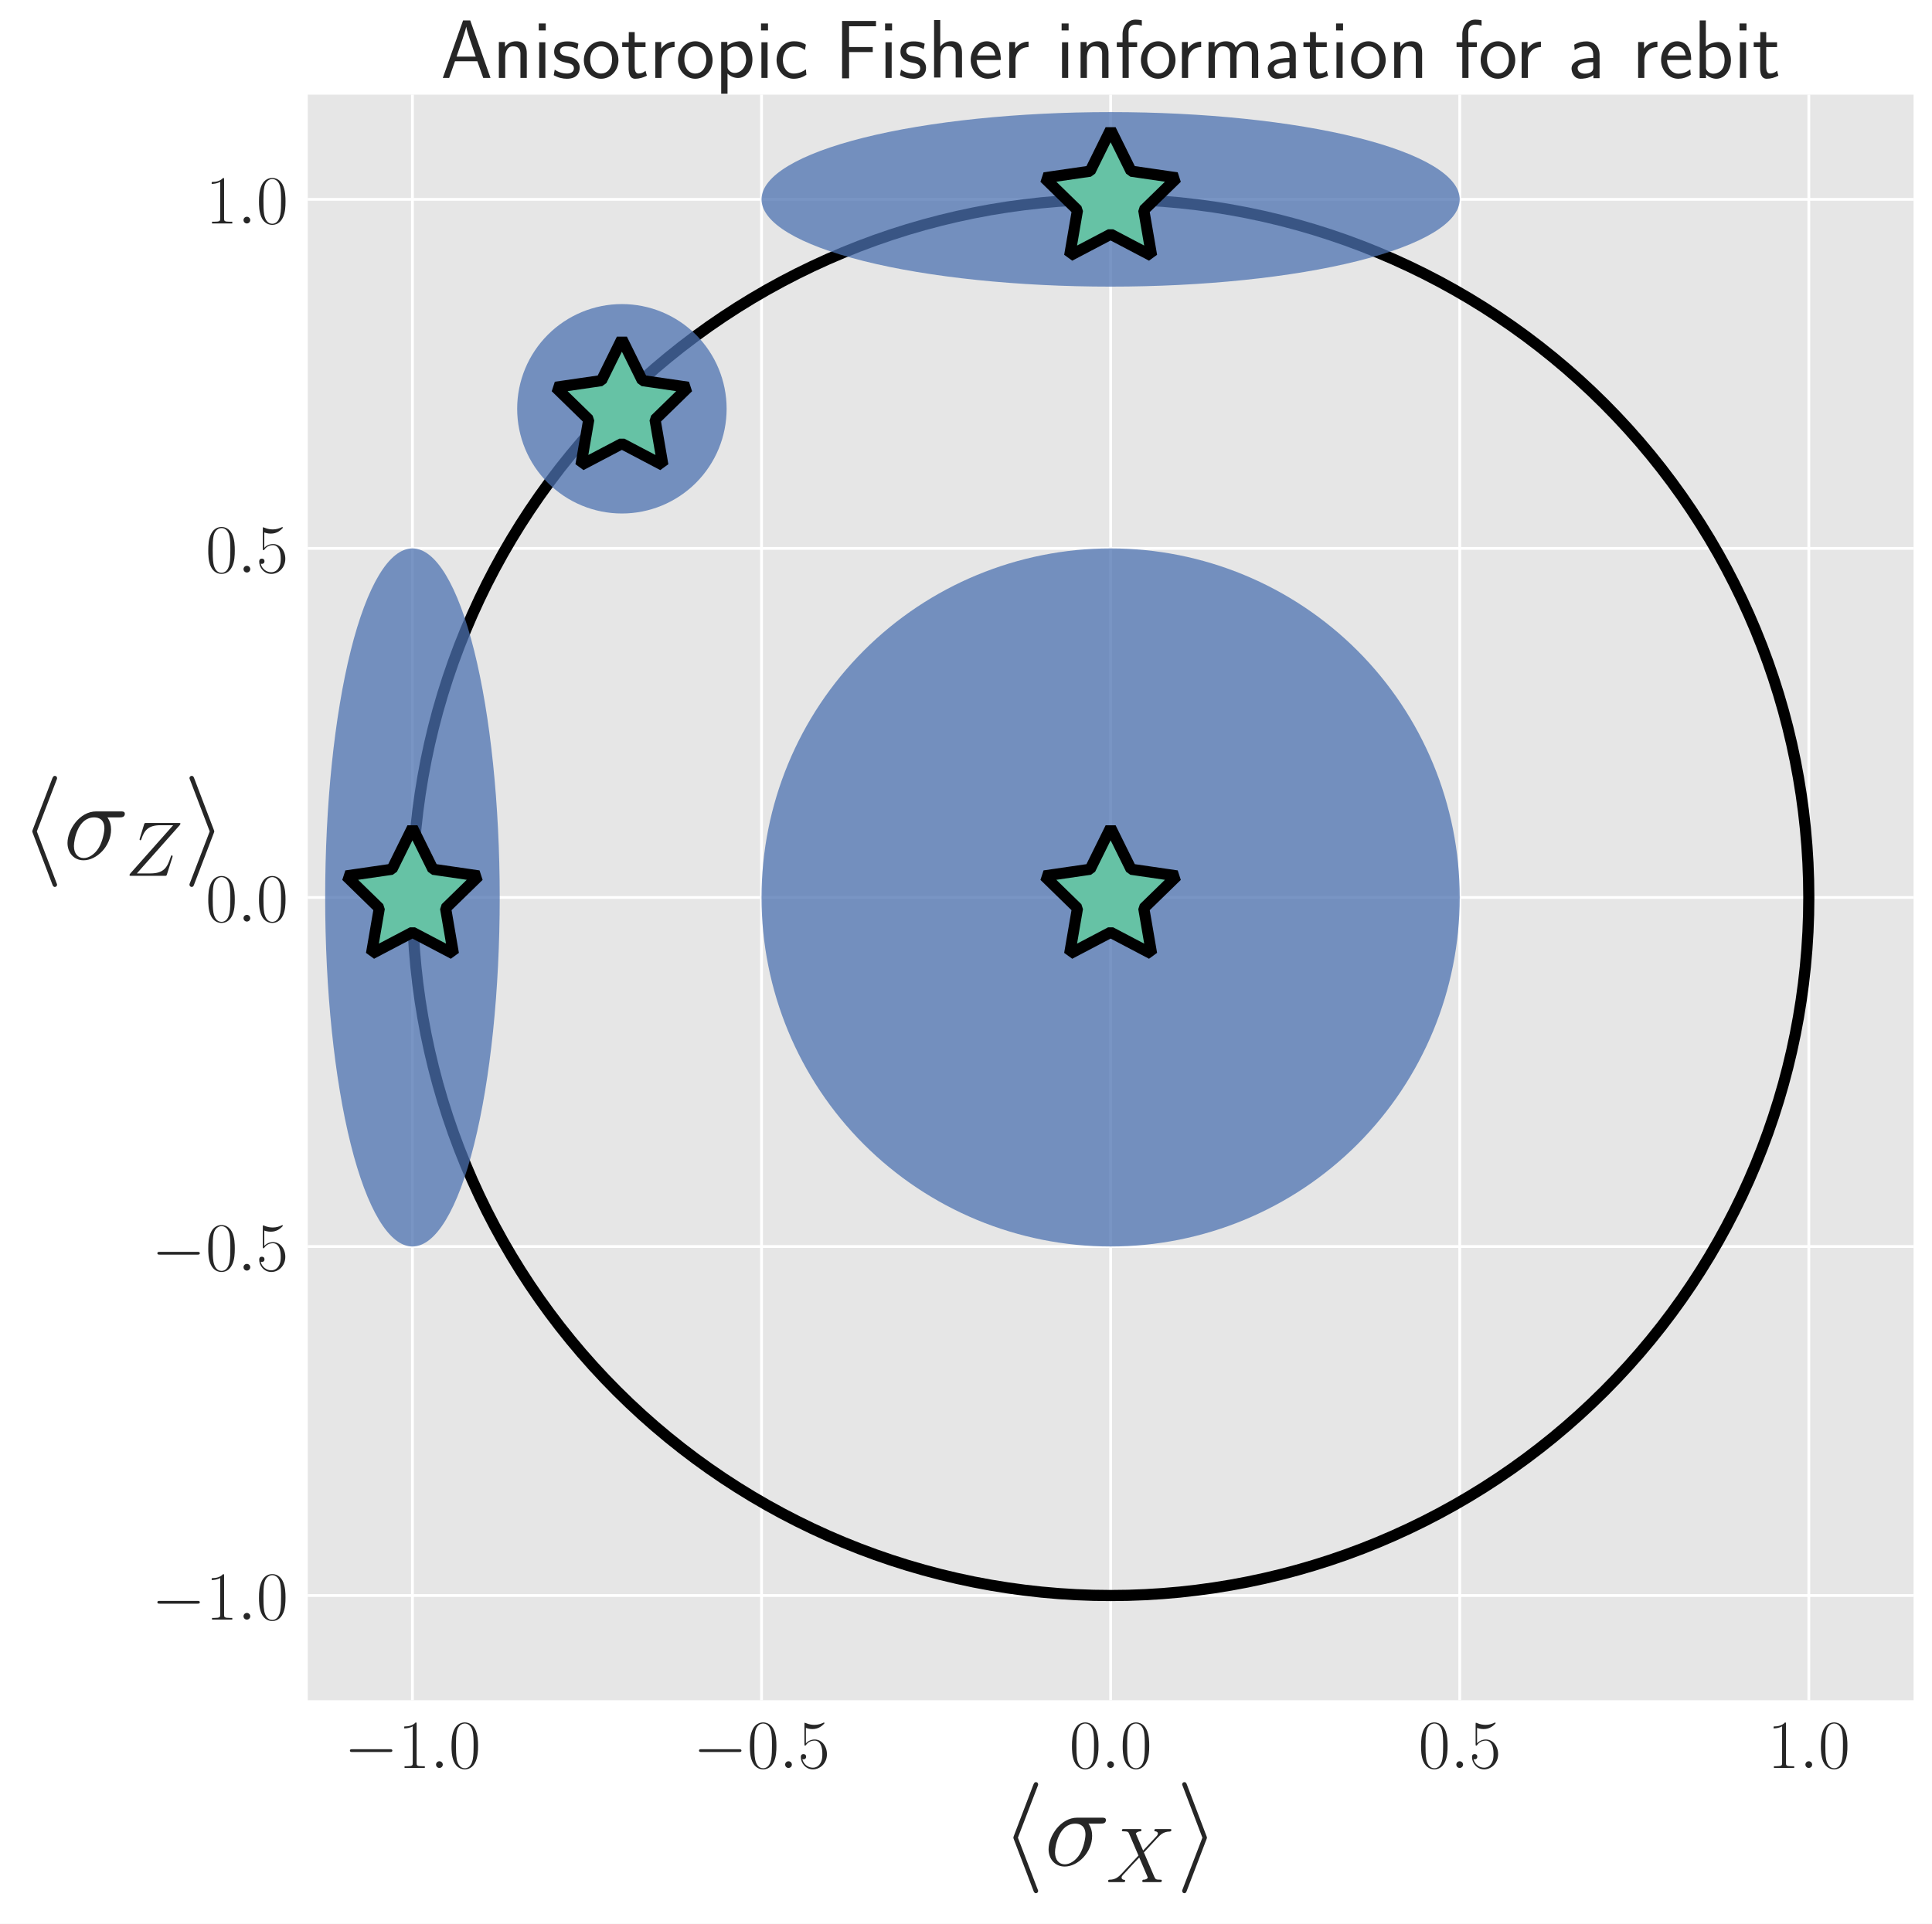
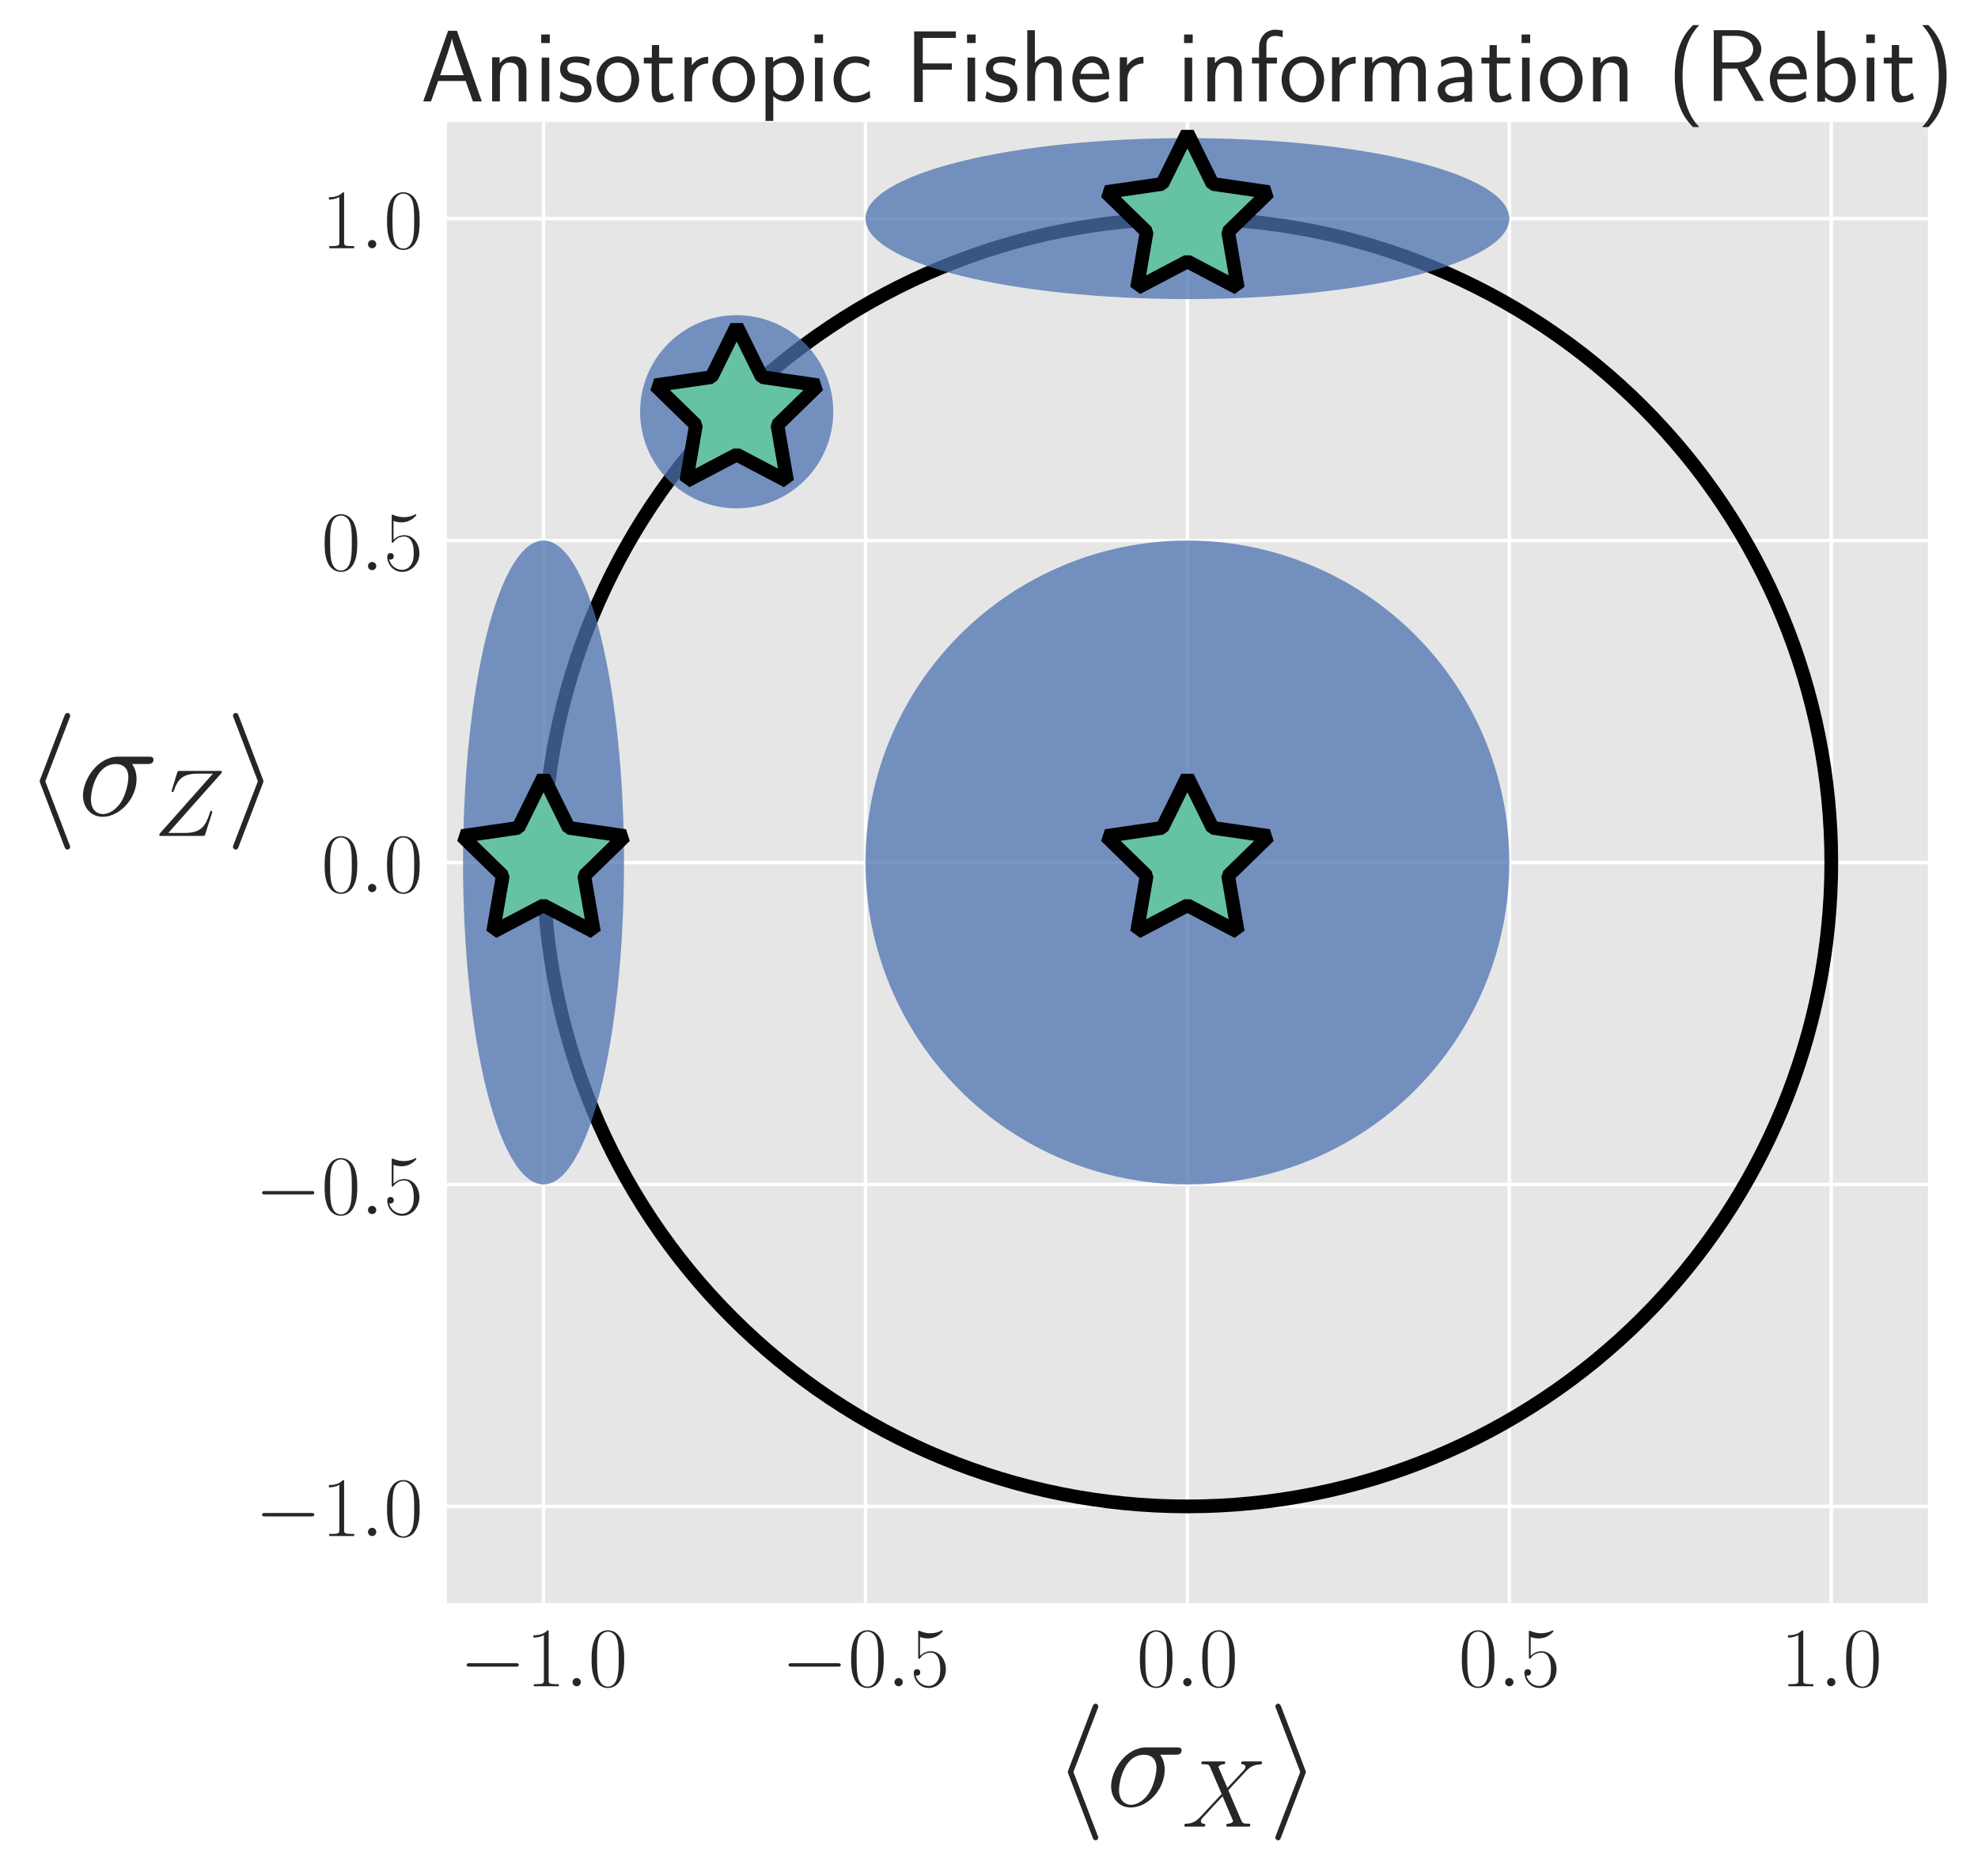
- <svg xmlns="http://www.w3.org/2000/svg" xmlns:xlink="http://www.w3.org/1999/xlink" height="690pt" version="1.1" viewBox="0 0 693 690" width="693pt">
+ <svg xmlns="http://www.w3.org/2000/svg" xmlns:xlink="http://www.w3.org/1999/xlink" height="547pt" version="1.1" viewBox="0 0 577 547" width="577pt">
  <defs>
    <style type="text/css">
*{stroke-linecap:butt;stroke-linejoin:round;}
  </style>
  </defs>
  <g id="figure_1">
    <g id="patch_1">
-       <path d="M 0 690.147  L 693.576 690.147  L 693.576 0  L 0 0  z " style="fill:#ffffff;" />
+       <path d="M 0 547.78  L 577.273 547.78  L 577.273 0  L 0 0  z " style="fill:#ffffff;" />
    </g>
    <g id="axes_1">
      <g id="patch_2">
-         <path d="M 110.376 609.955  L 686.376 609.955  L 686.376 33.955  L 110.376 33.955  z " style="fill:#e6e6e6;" />
+         <path d="M 130.376 467.589  L 562.376 467.589  L 562.376 35.589  L 130.376 35.589  z " style="fill:#e6e6e6;" />
      </g>
      <g id="matplotlib.axis_1">
        <g id="xtick_1">
          <g id="line2d_1">
-             <path clip-path="url(#p5411def025)" d="M 147.942 609.955  L 147.942 33.955  " style="fill:none;stroke:#ffffff;stroke-linecap:round;" />
+             <path clip-path="url(#peb7d54ba79)" d="M 158.55 467.589  L 158.55 35.589  " style="fill:none;stroke:#ffffff;stroke-linecap:round;" />
          </g>
          <g id="line2d_2" />
          <g id="text_1">
            <defs>
              <path d="M 65.906 23  C 67.594 23 69.406 23 69.406 25  C 69.406 27 67.594 27 65.906 27  L 11.797 27  C 10.094 27 8.297 27 8.297 25  C 8.297 23 10.094 23 11.797 23  z " id="CMSY10-0" />
              <path d="M 26.594 63.406  C 26.594 65.5 26.5 65.5 25.094 65.5  C 21.203 61.188 15.297 59.797 9.703 59.797  C 9.406 59.797 8.906 59.797 8.797 59.5  C 8.703 59.297 8.703 59.094 8.703 57  C 11.797 57 17 57.594 21 59.984  L 21 7.203  C 21 3.688 20.797 2.5 12.203 2.5  L 9.203 2.5  L 9.203 0  C 14 0 19 0 23.797 0  C 28.594 0 33.594 0 38.406 0  L 38.406 2.5  L 35.406 2.5  C 26.797 2.5 26.594 3.594 26.594 7.156  z " id="CMR17-49" />
              <path d="M 18.406 4.797  C 18.406 7.688 16 9.672 13.594 9.672  C 10.703 9.672 8.703 7.281 8.703 4.891  C 8.703 2 11.094 0 13.5 0  C 16.406 0 18.406 2.391 18.406 4.797  z " id="CMMI12-58" />
              <path d="M 42 31.641  C 42 37.75 41.906 48.125 37.703 56.109  C 34 63.109 28.094 65.594 22.906 65.594  C 18.094 65.594 12 63.406 8.203 56.203  C 4.203 48.719 3.797 39.438 3.797 31.641  C 3.797 25.953 3.906 17.281 7 9.672  C 11.297 -0.609 19 -2 22.906 -2  C 27.5 -2 34.5 -0.109 38.594 9.375  C 41.594 16.281 42 24.359 42 31.641  z M 22.906 -0.406  C 16.5 -0.406 12.703 5.078 11.297 12.688  C 10.203 18.562 10.203 27.156 10.203 32.75  C 10.203 40.438 10.203 46.828 11.5 52.922  C 13.406 61.391 19 64 22.906 64  C 27 64 32.297 61.297 34.203 53.125  C 35.5 47.438 35.594 40.734 35.594 32.75  C 35.594 26.25 35.594 18.266 34.406 12.375  C 32.297 1.484 26.406 -0.406 22.906 -0.406  z " id="CMR17-48" />
            </defs>
-             <g style="fill:#262626;" transform="translate(123.4458 634.2517)scale(0.25 -0.25)">
+             <g style="fill:#262626;" transform="translate(134.0545 491.8853)scale(0.25 -0.25)">
              <use transform="scale(0.996264)" xlink:href="#CMSY10-0" />
              <use transform="translate(77.48747 0)scale(0.996264)" xlink:href="#CMR17-49" />
              <use transform="translate(123.1779 0)scale(0.996264)" xlink:href="#CMMI12-58" />
              <use transform="translate(150.2751 0)scale(0.996264)" xlink:href="#CMR17-48" />
            </g>
          </g>
        </g>
        <g id="xtick_2">
          <g id="line2d_3">
-             <path clip-path="url(#p5411def025)" d="M 273.159 609.955  L 273.159 33.955  " style="fill:none;stroke:#ffffff;stroke-linecap:round;" />
+             <path clip-path="url(#peb7d54ba79)" d="M 252.463 467.589  L 252.463 35.589  " style="fill:none;stroke:#ffffff;stroke-linecap:round;" />
          </g>
          <g id="line2d_4" />
          <g id="text_2">
            <defs>
              <path d="M 11.406 57.688  C 12.406 57.281 16.5 56 20.703 56  C 30 56 35.094 61.109 38 64.062  C 38 64.953 38 65.5 37.406 65.5  C 37.297 65.5 37.094 65.5 36.297 65.047  C 32.797 63.406 28.703 62.078 23.703 62.078  C 20.703 62.078 16.203 62.484 11.297 64.672  C 10.203 65.172 10 65.172 9.906 65.172  C 9.406 65.172 9.297 65.062 9.297 63.078  L 9.297 34.422  C 9.297 32.641 9.297 32.141 10.297 32.141  C 10.797 32.141 11 32.344 11.5 33.031  C 14.703 37.516 19.094 39.406 24.094 39.406  C 27.594 39.406 35.094 37.219 35.094 20.141  C 35.094 16.953 35.094 11.172 32.094 6.578  C 29.594 2.484 25.703 0.391 21.406 0.391  C 14.797 0.391 8.094 5 6.297 12.719  C 6.703 12.609 7.5 12.422 7.906 12.422  C 9.203 12.422 11.703 13.125 11.703 16.219  C 11.703 18.906 9.797 20 7.906 20  C 5.594 20 4.094 18.594 4.094 15.797  C 4.094 7.094 11 -2 21.594 -2  C 31.906 -2 41.703 6.875 41.703 19.75  C 41.703 31.719 33.906 41 24.203 41  C 19.094 41 14.797 39.109 11.406 35.531  z " id="CMR17-53" />
            </defs>
-             <g style="fill:#262626;" transform="translate(248.6632 634.2517)scale(0.25 -0.25)">
+             <g style="fill:#262626;" transform="translate(227.9675 491.8853)scale(0.25 -0.25)">
              <use transform="scale(0.996264)" xlink:href="#CMSY10-0" />
              <use transform="translate(77.48747 0)scale(0.996264)" xlink:href="#CMR17-48" />
              <use transform="translate(123.1779 0)scale(0.996264)" xlink:href="#CMMI12-58" />
              <use transform="translate(150.2751 0)scale(0.996264)" xlink:href="#CMR17-53" />
            </g>
          </g>
        </g>
        <g id="xtick_3">
          <g id="line2d_5">
-             <path clip-path="url(#p5411def025)" d="M 398.376 609.955  L 398.376 33.955  " style="fill:none;stroke:#ffffff;stroke-linecap:round;" />
+             <path clip-path="url(#peb7d54ba79)" d="M 346.376 467.589  L 346.376 35.589  " style="fill:none;stroke:#ffffff;stroke-linecap:round;" />
          </g>
          <g id="line2d_6" />
          <g id="text_3">
-             <g style="fill:#262626;" transform="translate(383.5665 634.2517)scale(0.25 -0.25)">
+             <g style="fill:#262626;" transform="translate(331.5665 491.8853)scale(0.25 -0.25)">
              <use transform="scale(0.996264)" xlink:href="#CMR17-48" />
              <use transform="translate(45.69048 0)scale(0.996264)" xlink:href="#CMMI12-58" />
              <use transform="translate(72.78765 0)scale(0.996264)" xlink:href="#CMR17-48" />
            </g>
          </g>
        </g>
        <g id="xtick_4">
          <g id="line2d_7">
-             <path clip-path="url(#p5411def025)" d="M 523.594 609.955  L 523.594 33.955  " style="fill:none;stroke:#ffffff;stroke-linecap:round;" />
+             <path clip-path="url(#peb7d54ba79)" d="M 440.289 467.589  L 440.289 35.589  " style="fill:none;stroke:#ffffff;stroke-linecap:round;" />
          </g>
          <g id="line2d_8" />
          <g id="text_4">
-             <g style="fill:#262626;" transform="translate(508.7839 634.2517)scale(0.25 -0.25)">
+             <g style="fill:#262626;" transform="translate(425.4796 491.8853)scale(0.25 -0.25)">
              <use transform="scale(0.996264)" xlink:href="#CMR17-48" />
              <use transform="translate(45.69048 0)scale(0.996264)" xlink:href="#CMMI12-58" />
              <use transform="translate(72.78765 0)scale(0.996264)" xlink:href="#CMR17-53" />
            </g>
          </g>
        </g>
        <g id="xtick_5">
          <g id="line2d_9">
-             <path clip-path="url(#p5411def025)" d="M 648.811 609.955  L 648.811 33.955  " style="fill:none;stroke:#ffffff;stroke-linecap:round;" />
+             <path clip-path="url(#peb7d54ba79)" d="M 534.202 467.589  L 534.202 35.589  " style="fill:none;stroke:#ffffff;stroke-linecap:round;" />
          </g>
          <g id="line2d_10" />
          <g id="text_5">
-             <g style="fill:#262626;" transform="translate(634.0013 634.2517)scale(0.25 -0.25)">
+             <g style="fill:#262626;" transform="translate(519.3926 491.8853)scale(0.25 -0.25)">
              <use transform="scale(0.996264)" xlink:href="#CMR17-49" />
              <use transform="translate(45.69048 0)scale(0.996264)" xlink:href="#CMMI12-58" />
              <use transform="translate(72.78765 0)scale(0.996264)" xlink:href="#CMR17-48" />
            </g>
          </g>
        </g>
        <g id="text_6">
          <defs>
            <path d="M 32.797 71.203  C 33.297 72.297 33.297 72.5 33.297 73  C 33.297 74.094 32.406 75 31.297 75  C 30.406 75 29.703 74.5 29 72.703  L 11.5 26.797  C 11.297 26.203 11 25.594 11 25  C 11 24.703 11 24.5 11.5 23.297  L 29 -22.594  C 29.406 -23.703 29.906 -25 31.297 -25  C 32.406 -25 33.297 -24.094 33.297 -23  C 33.297 -22.703 33.297 -22.5 32.797 -21.406  L 15.094 25  z " id="CMSY10-104" />
            <path d="M 50.797 37.625  C 52.094 37.625 55.406 37.625 55.406 40.812  C 55.406 43 53.5 43 51.703 43  L 29.594 43  C 14.594 43 3.797 26.344 3.797 14.562  C 3.797 6.094 9.297 -1 18.297 -1  C 30.094 -1 43 11.672 43 26.641  C 43 30.531 42.094 34.312 39.703 37.625  z M 18.406 1  C 13.297 1 9.594 4.891 9.594 11.781  C 9.594 17.766 13.203 37.625 27.906 37.625  C 32.203 37.625 37 35.531 37 27.828  C 37 24.344 35.406 15.953 31.906 10.188  C 28.297 4.297 22.906 1 18.406 1  z " id="CMMI12-27" />
            <path d="M 47.5 40.562  L 38.094 62.406  C 39.406 64.797 42.406 65.188 43.594 65.297  C 44.203 65.297 45.297 65.297 45.297 67.062  C 45.297 68.188 44.406 68.188 43.797 68.188  C 42.094 68.188 40.094 68.188 38.406 68.188  L 32.594 68.188  C 26.5 68.188 22.094 68.188 22 68.188  C 21.203 68.188 20.203 68.188 20.203 66.297  C 20.203 65.297 21.094 65.297 22.406 65.297  C 28.203 65.297 28.594 64.297 29.594 61.906  L 41.5 34.141  L 19.797 10.828  C 16.203 6.906 11.906 3.094 4.5 3.094  C 3.297 3 2.5 3 2.5 1.062  C 2.5 0.75 2.594 0 3.703 0  C 5.094 0 6.594 0 8 0  L 12.703 0  C 15.906 0 19.406 0 22.5 0  C 23.203 0 24.406 0 24.406 1.797  C 24.406 2.797 23.703 2.891 23.094 2.891  C 21.094 3.094 19.797 4.188 19.797 5.781  C 19.797 7.484 21 8.703 23.906 11.688  L 32.797 21.375  C 35 23.672 40.297 29.469 42.5 31.656  L 53 7.078  C 53.094 6.891 53.5 5.891 53.5 5.781  C 53.5 4.891 51.297 3.094 48.094 3.094  C 47.5 3.094 46.406 3.094 46.406 1.109  C 46.406 0 47.406 0 47.906 0  C 49.594 0 51.594 0 53.297 0  L 64.297 0  C 66.094 0 68 0 69.703 0  C 70.406 0 71.5 0 71.5 2.031  C 71.5 3.094 70.5 3.094 69.594 3.094  C 63.594 3.094 63.406 3.594 61.703 7.266  L 48.5 38.141  L 61.203 51.812  C 62.203 52.828 64.5 55.344 65.406 56.344  C 69.703 60.875 73.703 65 81.797 65  C 82.797 65.297 83.797 65.297 83.797 67.062  C 83.797 68.188 82.906 68.188 82.5 68.188  C 81.094 68.188 79.594 68.188 78.203 68.188  L 73.594 68.188  C 70.406 68.188 66.906 68.188 63.797 68.188  C 63.094 68.188 61.906 68.188 61.906 66.391  C 61.906 65.391 62.594 65.297 63.203 65.297  C 64.797 65.109 66.5 64.312 66.5 62.406  L 66.406 62.219  C 66.297 61.516 66.094 60.516 65 59.328  z " id="CMMI12-88" />
            <path d="M 27.297 23.297  C 27.797 24.5 27.797 24.703 27.797 25  C 27.797 25.297 27.797 25.5 27.297 26.703  L 9.797 72.703  C 9.203 74.406 8.594 75 7.5 75  C 6.406 75 5.5 74.094 5.5 73  C 5.5 72.703 5.5 72.5 6 71.406  L 23.703 25  L 6 -21.203  C 5.5 -22.297 5.5 -22.5 5.5 -23  C 5.5 -24.094 6.406 -25 7.5 -25  C 8.797 -25 9.203 -24 9.594 -23  z " id="CMSY10-105" />
          </defs>
-           <g style="fill:#262626;" transform="translate(359.1097 675.1956)scale(0.4 -0.4)">
+           <g style="fill:#262626;" transform="translate(307.1097 532.8291)scale(0.4 -0.4)">
            <use transform="translate(0 14.94392)scale(0.996264)" xlink:href="#CMSY10-104" />
            <use transform="translate(38.74373 14.94392)scale(0.996264)" xlink:href="#CMMI12-27" />
            <use transform="translate(94.18919 0)scale(0.697382)" xlink:href="#CMMI12-88" />
            <use transform="translate(156.8418 14.94392)scale(0.996264)" xlink:href="#CMSY10-105" />
          </g>
        </g>
      </g>
      <g id="matplotlib.axis_2">
        <g id="ytick_1">
          <g id="line2d_11">
-             <path clip-path="url(#p5411def025)" d="M 110.376 572.39  L 686.376 572.39  " style="fill:none;stroke:#ffffff;stroke-linecap:round;" />
+             <path clip-path="url(#peb7d54ba79)" d="M 130.376 439.415  L 562.376 439.415  " style="fill:none;stroke:#ffffff;stroke-linecap:round;" />
          </g>
          <g id="line2d_12" />
          <g id="text_7">
-             <g style="fill:#262626;" transform="translate(54.3849 581.0384)scale(0.25 -0.25)">
+             <g style="fill:#262626;" transform="translate(74.3849 448.0632)scale(0.25 -0.25)">
              <use transform="scale(0.996264)" xlink:href="#CMSY10-0" />
              <use transform="translate(77.48747 0)scale(0.996264)" xlink:href="#CMR17-49" />
              <use transform="translate(123.1779 0)scale(0.996264)" xlink:href="#CMMI12-58" />
              <use transform="translate(150.2751 0)scale(0.996264)" xlink:href="#CMR17-48" />
            </g>
          </g>
        </g>
        <g id="ytick_2">
          <g id="line2d_13">
-             <path clip-path="url(#p5411def025)" d="M 110.376 447.173  L 686.376 447.173  " style="fill:none;stroke:#ffffff;stroke-linecap:round;" />
+             <path clip-path="url(#peb7d54ba79)" d="M 130.376 345.502  L 562.376 345.502  " style="fill:none;stroke:#ffffff;stroke-linecap:round;" />
          </g>
          <g id="line2d_14" />
          <g id="text_8">
-             <g style="fill:#262626;" transform="translate(54.3849 455.821)scale(0.25 -0.25)">
+             <g style="fill:#262626;" transform="translate(74.3849 354.1502)scale(0.25 -0.25)">
              <use transform="scale(0.996264)" xlink:href="#CMSY10-0" />
              <use transform="translate(77.48747 0)scale(0.996264)" xlink:href="#CMR17-48" />
              <use transform="translate(123.1779 0)scale(0.996264)" xlink:href="#CMMI12-58" />
              <use transform="translate(150.2751 0)scale(0.996264)" xlink:href="#CMR17-53" />
            </g>
          </g>
        </g>
        <g id="ytick_3">
          <g id="line2d_15">
-             <path clip-path="url(#p5411def025)" d="M 110.376 321.955  L 686.376 321.955  " style="fill:none;stroke:#ffffff;stroke-linecap:round;" />
+             <path clip-path="url(#peb7d54ba79)" d="M 130.376 251.589  L 562.376 251.589  " style="fill:none;stroke:#ffffff;stroke-linecap:round;" />
          </g>
          <g id="line2d_16" />
          <g id="text_9">
-             <g style="fill:#262626;" transform="translate(73.75676 330.6036)scale(0.25 -0.25)">
+             <g style="fill:#262626;" transform="translate(93.75676 260.2372)scale(0.25 -0.25)">
              <use transform="scale(0.996264)" xlink:href="#CMR17-48" />
              <use transform="translate(45.69048 0)scale(0.996264)" xlink:href="#CMMI12-58" />
              <use transform="translate(72.78765 0)scale(0.996264)" xlink:href="#CMR17-48" />
            </g>
          </g>
        </g>
        <g id="ytick_4">
          <g id="line2d_17">
-             <path clip-path="url(#p5411def025)" d="M 110.376 196.738  L 686.376 196.738  " style="fill:none;stroke:#ffffff;stroke-linecap:round;" />
+             <path clip-path="url(#peb7d54ba79)" d="M 130.376 157.676  L 562.376 157.676  " style="fill:none;stroke:#ffffff;stroke-linecap:round;" />
          </g>
          <g id="line2d_18" />
          <g id="text_10">
-             <g style="fill:#262626;" transform="translate(73.75676 205.3862)scale(0.25 -0.25)">
+             <g style="fill:#262626;" transform="translate(93.75676 166.3241)scale(0.25 -0.25)">
              <use transform="scale(0.996264)" xlink:href="#CMR17-48" />
              <use transform="translate(45.69048 0)scale(0.996264)" xlink:href="#CMMI12-58" />
              <use transform="translate(72.78765 0)scale(0.996264)" xlink:href="#CMR17-53" />
            </g>
          </g>
        </g>
        <g id="ytick_5">
          <g id="line2d_19">
-             <path clip-path="url(#p5411def025)" d="M 110.376 71.521  L 686.376 71.521  " style="fill:none;stroke:#ffffff;stroke-linecap:round;" />
+             <path clip-path="url(#peb7d54ba79)" d="M 130.376 63.763  L 562.376 63.763  " style="fill:none;stroke:#ffffff;stroke-linecap:round;" />
          </g>
          <g id="line2d_20" />
          <g id="text_11">
-             <g style="fill:#262626;" transform="translate(73.75676 80.16884)scale(0.25 -0.25)">
+             <g style="fill:#262626;" transform="translate(93.75676 72.41107)scale(0.25 -0.25)">
              <use transform="scale(0.996264)" xlink:href="#CMR17-49" />
              <use transform="translate(45.69048 0)scale(0.996264)" xlink:href="#CMMI12-58" />
              <use transform="translate(72.78765 0)scale(0.996264)" xlink:href="#CMR17-48" />
            </g>
          </g>
        </g>
        <g id="text_12">
          <defs>
            <path d="M 70 64.906  C 70.594 65.609 71.094 66.203 71.094 67.203  C 71.094 67.906 71 68 68.703 68  L 27.406 68  C 25.094 68 25 67.906 24.406 66.109  L 18.906 48.188  C 18.594 47.188 18.594 46.984 18.594 46.797  C 18.594 46.391 18.906 45.797 19.594 45.797  C 20.406 45.797 20.594 46.188 21 47.484  C 24.703 58.234 29.594 65.109 45.406 65.109  L 61.797 65.109  L 7 3.375  C 6.094 2.297 5.703 1.891 5.703 0.797  C 5.703 0 6.203 0 8.094 0  L 50.797 0  C 53.094 0 53.203 0.094 53.797 1.891  L 60.797 23.891  C 60.906 24.188 61.094 24.891 61.094 25.281  C 61.094 25.781 60.703 26.281 60.094 26.281  C 59.297 26.281 59.203 26.188 58.406 23.688  C 54.203 10.859 49.797 3.094 32.406 3.094  L 15.094 3.094  z " id="CMMI12-90" />
          </defs>
-           <g style="fill:#262626;" transform="translate(7.2 314.2042)scale(0.4 -0.4)">
+           <g style="fill:#262626;" transform="translate(7.2 243.8378)scale(0.4 -0.4)">
            <use transform="translate(0 14.94392)scale(0.996264)" xlink:href="#CMSY10-104" />
            <use transform="translate(38.74373 14.94392)scale(0.996264)" xlink:href="#CMMI12-27" />
            <use transform="translate(94.18919 0)scale(0.697382)" xlink:href="#CMMI12-90" />
            <use transform="translate(146.4336 14.94392)scale(0.996264)" xlink:href="#CMSY10-105" />
          </g>
        </g>
      </g>
      <g id="patch_3">
-         <path clip-path="url(#p5411def025)" d="M 398.376 572.39  C 464.792 572.39 528.497 546.003 575.46 499.04  C 622.424 452.076 648.811 388.372 648.811 321.955  C 648.811 255.539 622.424 191.835 575.46 144.871  C 528.497 97.908 464.792 71.521 398.376 71.521  C 331.96 71.521 268.255 97.908 221.292 144.871  C 174.329 191.835 147.942 255.539 147.942 321.955  C 147.942 388.372 174.329 452.076 221.292 499.04  C 268.255 546.003 331.96 572.39 398.376 572.39  z " style="fill:none;stroke:#000000;stroke-linejoin:miter;stroke-width:4;" />
+         <path clip-path="url(#peb7d54ba79)" d="M 346.376 439.415  C 396.188 439.415 443.967 419.625 479.189 384.402  C 514.412 349.18 534.202 301.401 534.202 251.589  C 534.202 201.777 514.412 153.998 479.189 118.776  C 443.967 83.553 396.188 63.763 346.376 63.763  C 296.564 63.763 248.786 83.553 213.563 118.776  C 178.341 153.998 158.55 201.777 158.55 251.589  C 158.55 301.401 178.341 349.18 213.563 384.402  C 248.786 419.625 296.564 439.415 346.376 439.415  z " style="fill:none;stroke:#000000;stroke-linejoin:miter;stroke-width:4;" />
      </g>
      <g id="patch_4">
-         <path clip-path="url(#p5411def025)" d="M 398.376 102.825  C 431.584 102.825 463.437 99.527 486.918 93.656  C 510.4 87.786 523.594 79.823 523.594 71.521  C 523.594 63.219 510.4 55.256 486.918 49.385  C 463.437 43.515 431.584 40.216 398.376 40.216  C 365.168 40.216 333.316 43.515 309.834 49.385  C 286.353 55.256 273.159 63.219 273.159 71.521  C 273.159 79.823 286.353 87.786 309.834 93.656  C 333.316 99.527 365.168 102.825 398.376 102.825  z " style="fill:#4c72b0;opacity:0.75;" />
+         <path clip-path="url(#peb7d54ba79)" d="M 346.376 87.241  C 371.282 87.241 395.172 84.767 412.783 80.365  C 430.394 75.962 440.289 69.989 440.289 63.763  C 440.289 57.536 430.394 51.564 412.783 47.161  C 395.172 42.759 371.282 40.285 346.376 40.285  C 321.47 40.285 297.581 42.759 279.97 47.161  C 262.359 51.564 252.463 57.536 252.463 63.763  C 252.463 69.989 262.359 75.962 279.97 80.365  C 297.581 84.767 321.47 87.241 346.376 87.241  z " style="fill:#4c72b0;opacity:0.75;" />
      </g>
      <g id="patch_5">
-         <path clip-path="url(#p5411def025)" d="M 398.376 447.173  C 431.584 447.173 463.437 433.979 486.918 410.498  C 510.4 387.016 523.594 355.164 523.594 321.955  C 523.594 288.747 510.4 256.895 486.918 233.413  C 463.437 209.932 431.584 196.738 398.376 196.738  C 365.168 196.738 333.316 209.932 309.834 233.413  C 286.353 256.895 273.159 288.747 273.159 321.955  C 273.159 355.164 286.353 387.016 309.834 410.498  C 333.316 433.979 365.168 447.173 398.376 447.173  z " style="fill:#4c72b0;opacity:0.75;" />
+         <path clip-path="url(#peb7d54ba79)" d="M 346.376 345.502  C 371.282 345.502 395.172 335.607 412.783 317.996  C 430.394 300.384 440.289 276.495 440.289 251.589  C 440.289 226.683 430.394 202.794 412.783 185.182  C 395.172 167.571 371.282 157.676 346.376 157.676  C 321.47 157.676 297.581 167.571 279.97 185.182  C 262.359 202.794 252.463 226.683 252.463 251.589  C 252.463 276.495 262.359 300.384 279.97 317.996  C 297.581 335.607 321.47 345.502 346.376 345.502  z " style="fill:#4c72b0;opacity:0.75;" />
      </g>
      <g id="patch_6">
-         <path clip-path="url(#p5411def025)" d="M 147.942 447.173  C 156.244 447.173 164.207 433.979 170.077 410.498  C 175.947 387.016 179.246 355.164 179.246 321.955  C 179.246 288.747 175.947 256.895 170.077 233.413  C 164.207 209.932 156.244 196.738 147.942 196.738  C 139.639 196.738 131.676 209.932 125.806 233.413  C 119.936 256.895 116.637 288.747 116.637 321.955  C 116.637 355.164 119.936 387.016 125.806 410.498  C 131.676 433.979 139.639 447.173 147.942 447.173  z " style="fill:#4c72b0;opacity:0.75;" />
+         <path clip-path="url(#peb7d54ba79)" d="M 158.55 345.502  C 164.777 345.502 170.749 335.607 175.152 317.996  C 179.555 300.384 182.028 276.495 182.028 251.589  C 182.028 226.683 179.555 202.794 175.152 185.182  C 170.749 167.571 164.777 157.676 158.55 157.676  C 152.324 157.676 146.351 167.571 141.949 185.182  C 137.546 202.794 135.072 226.683 135.072 251.589  C 135.072 276.495 137.546 300.384 141.949 317.996  C 146.351 335.607 152.324 345.502 158.55 345.502  z " style="fill:#4c72b0;opacity:0.75;" />
      </g>
      <g id="patch_7">
-         <path clip-path="url(#p5411def025)" d="M 223.072 184.216  C 233.034 184.216 242.59 180.258 249.635 173.214  C 256.679 166.169 260.637 156.614 260.637 146.651  C 260.637 136.689 256.679 127.133 249.635 120.089  C 242.59 113.044 233.034 109.086 223.072 109.086  C 213.11 109.086 203.554 113.044 196.509 120.089  C 189.465 127.133 185.507 136.689 185.507 146.651  C 185.507 156.614 189.465 166.169 196.509 173.214  C 203.554 180.258 213.11 184.216 223.072 184.216  z " style="fill:#4c72b0;opacity:0.75;" />
+         <path clip-path="url(#peb7d54ba79)" d="M 214.898 148.285  C 222.37 148.285 229.537 145.316 234.82 140.033  C 240.103 134.749 243.072 127.583 243.072 120.111  C 243.072 112.639 240.103 105.472 234.82 100.189  C 229.537 94.905 222.37 91.937 214.898 91.937  C 207.426 91.937 200.259 94.905 194.976 100.189  C 189.693 105.472 186.724 112.639 186.724 120.111  C 186.724 127.583 189.693 134.749 194.976 140.033  C 200.259 145.316 207.426 148.285 214.898 148.285  z " style="fill:#4c72b0;opacity:0.75;" />
      </g>
      <g id="patch_8">
-         <path d="M 110.376 609.955  L 110.376 33.955  " style="fill:none;" />
+         <path d="M 130.376 467.589  L 130.376 35.589  " style="fill:none;" />
      </g>
      <g id="patch_9">
-         <path d="M 686.376 609.955  L 686.376 33.955  " style="fill:none;" />
+         <path d="M 562.376 467.589  L 562.376 35.589  " style="fill:none;" />
      </g>
      <g id="patch_10">
-         <path d="M 110.376 609.955  L 686.376 609.955  " style="fill:none;" />
+         <path d="M 130.376 467.589  L 562.376 467.589  " style="fill:none;" />
      </g>
      <g id="patch_11">
-         <path d="M 110.376 33.955  L 686.376 33.955  " style="fill:none;" />
+         <path d="M 130.376 35.589  L 562.376 35.589  " style="fill:none;" />
      </g>
      <g id="text_13">
        <defs>
          <path d="M 35.5 69  L 26.906 69  L 2.594 0  L 10.203 0  L 17.203 20  L 44 20  L 51.094 0  L 59.797 0  z M 42.094 25.578  L 19.094 25.578  C 23.906 39.5 29.906 56.844 30.594 61.328  L 30.703 61.328  C 31.406 57.234 33.406 51.266 35.094 46.188  z " id="CMSS17-65" />
          <path d="M 40.906 29.328  C 40.906 35.672 39.406 44 28.094 44  C 21.703 44 17.5 40.719 14.703 37.328  L 14.703 43.094  L 7.406 43.094  L 7.406 0  L 15 0  L 15 24.359  C 15 30.688 17.406 37.938 24.203 37.938  C 33 37.938 33.297 32 33.297 28.578  L 33.297 0  L 40.906 0  z " id="CMSS17-110" />
          <path d="M 15.297 65.359  L 6.906 65.359  L 6.906 57  L 15.297 57  z M 14.797 42.797  L 7.406 42.797  L 7.406 0  L 14.797 0  z " id="CMSS17-105" />
          <path d="M 32.203 41.047  C 26.297 43.859 21.703 43.859 18.703 43.859  C 11.594 43.859 3.094 41.375 3.094 31.297  C 3.094 21.234 14.094 19.031 17.094 18.422  C 21.703 17.531 26.797 16.531 26.797 11.562  C 26.797 5.266 19.594 5.266 18.297 5.266  C 14.297 5.266 8.797 6.359 3.797 9.969  L 2.594 3.281  C 8.297 0 13.797 -1 18.406 -1  C 30.703 -1 33.797 6.5 33.797 12.203  C 33.797 17.094 31 20.391 29.094 21.891  C 25.797 24.5 24.594 24.797 16.406 26.5  C 15 26.703 10.094 27.797 10.094 32.281  C 10.094 38 16.406 38 17.797 38  C 24.297 38 28.297 35.984 31 34.5  z " id="CMSS17-115" />
          <path d="M 44.203 21.188  C 44.203 34 34.703 44 23.5 44  C 12 44 2.703 33.703 2.703 21.188  C 2.703 8.5 12.297 -1 23.406 -1  C 34.797 -1 44.203 8.797 44.203 21.188  z M 23.5 5.266  C 16.406 5.266 10.297 11.078 10.297 22  C 10.297 33.609 17.406 37.922 23.406 37.922  C 29.906 37.922 36.594 33.219 36.594 22  C 36.594 10.672 30.094 5.266 23.5 5.266  z " id="CMSS17-111" />
          <path d="M 16.703 37  L 29.703 37  L 29.703 42.766  L 16.703 42.766  L 16.703 55  L 9.594 55  L 9.594 42.766  L 1.703 42.766  L 1.703 37  L 9.406 37  L 9.406 11.703  C 9.406 6 10.703 -1 17.297 -1  C 22.297 -1 26.906 0.391 31.297 2.688  L 29.703 8.562  C 27.297 6.469 24.406 5.266 21.297 5.266  C 16.906 5.266 16.703 10.875 16.703 13.375  z " id="CMSS17-116" />
          <path d="M 14.906 21.297  C 14.906 30.703 21.797 37 30.594 37  L 30.594 43.578  C 24.203 43.578 18.203 40.391 14.594 35.203  L 14.594 43.094  L 7.5 43.094  L 7.5 0  L 14.906 0  z " id="CMSS17-114" />
          <path d="M 15.094 5.203  C 18.406 2.016 22.906 -0.078 27.703 -0.078  C 37 -0.078 45 9.422 45 22.062  C 45 33.734 39 44 30.406 44  C 25.406 44 19.406 42.219 14.906 38.625  L 14.906 43.203  L 7.5 43.203  L 7.5 -19  L 15.094 -19  z M 15.094 32.812  C 15.906 34 19.297 37.734 24.797 37.734  C 31.797 37.734 37.406 30.625 37.406 22.062  C 37.406 12.297 30.594 6 23.906 6  C 21.906 6 19.797 6.484 17.797 8.172  C 15.094 10.531 15.094 12 15.094 13.391  z " id="CMSS17-112" />
          <path d="M 38.5 39.703  C 38.5 40.391 33.906 42.406 32.703 42.797  C 29.406 44 25.203 44 24.094 44  C 11.094 44 3.297 32.703 3.297 21.297  C 3.297 9.297 12 -1 23.703 -1  C 30.406 -1 35.203 1.188 39.094 3.781  L 38.5 10.375  C 34.203 7.078 29.203 5.266 23.797 5.266  C 16 5.266 10.906 12.094 10.906 21.391  C 10.906 28.609 14.203 37.719 24.203 37.719  C 29.703 37.719 32.797 36.609 37.406 33.516  z " id="CMSS17-99" />
          <path d="M 45.594 31  L 45.594 37.078  L 17.203 37.078  L 17.203 62  L 29.406 62  C 30.594 62 31.797 62 33 62  L 49.5 62  L 49.5 68.359  L 8.797 68.359  L 8.797 -0.5  L 17.203 -0.5  L 17.203 31  z " id="CMSS17-70" />
          <path d="M 40.906 29.547  C 40.906 35.812 39.406 44.062 28.094 44.062  C 21.797 44.062 17.703 40.984 14.797 37.609  L 14.797 69.5  L 7.406 69.5  L 7.406 0.5  L 15 0.5  L 15 24.578  C 15 30.828 17.406 38 24.203 38  C 33 38 33.297 32.125 33.297 28.734  L 33.297 0.5  L 40.906 0.5  z " id="CMSS17-104" />
          <path d="M 39.094 21.516  C 39.094 24.844 38.906 31.297 35.703 36.641  C 32.203 42.391 26.5 44 22.203 44  C 11.797 44 3 34.188 3 21.484  C 3 9.094 12.094 -1 23.594 -1  C 28.094 -1 33.594 0.297 38.594 3.875  C 38.594 4.281 38.406 6.469 38.297 6.562  C 38.297 6.766 38 9.844 38 10.25  C 33.203 6.359 27.703 5.078 23.703 5.078  C 17.297 5.078 10.406 10.422 10.094 21.516  z M 10.906 27  C 12.203 32.562 16.594 37.828 22.203 37.828  C 23.703 37.828 30.703 37.828 32.5 27  z " id="CMSS17-101" />
          <path d="M 16.797 37  L 26.906 37  L 26.906 42.766  L 16.594 42.766  L 16.594 55.609  C 16.594 62.719 22 63.938 25.094 63.938  C 26.094 63.938 28.906 63.938 32.5 62.641  L 32.5 69.203  C 30.203 69.703 27.406 70 25.203 70  C 15.906 70 9.406 62.391 9.406 52.484  L 9.406 42.766  L 2.5 42.766  L 2.5 37  L 9.406 37  L 9.406 0  L 16.797 0  z " id="CMSS17-102" />
          <path d="M 67 29.328  C 67 36.062 65.297 44 54.094 44  C 46.594 44 42.094 39.312 40.094 36.422  C 38.297 41.719 34.094 44 28.094 44  C 21.297 44 17 40.125 14.703 37.328  L 14.703 43.094  L 7.406 43.094  L 7.406 0  L 15 0  L 15 24.359  C 15 30.297 17.203 37.938 24.297 37.938  C 33.406 37.938 33.406 31.5 33.406 28.578  L 33.406 0  L 41 0  L 41 24.359  C 41 30.297 43.203 37.938 50.297 37.938  C 59.406 37.938 59.406 31.5 59.406 28.578  L 59.406 0  L 67 0  z " id="CMSS17-109" />
          <path d="M 37.594 27.984  C 37.594 37.375 30.906 43.875 21.906 43.875  C 17.5 43.875 12.703 43.078 7.203 39.891  L 7.797 33.359  C 10.297 35.125 14.594 38 21.797 38  C 26.906 38 30 34.062 30 27.844  L 30 24  C 14 24 4 19.344 4 11.344  C 4 7.203 6.5 -1 14.797 -1  C 16.297 -1 24.406 -1 30.203 3.391  L 30.203 -0.297  L 37.594 -0.297  z M 30 12.75  C 30 10.953 30 8.562 27 6.781  C 24.406 5.078 21.094 5.078 19.703 5.078  C 14.703 5.078 11.297 7.984 11.297 11.625  C 11.297 18.922 26.906 18.922 30 18.922  z " id="CMSS17-97" />
+           <path d="M 25.203 74.5  C 19.797 69.016 7.406 56.266 7.406 24.812  C 7.406 -6.766 19.797 -19.422 25.203 -25  L 31.297 -25  C 19 -12.25 15 5.578 15 24.688  C 15 43.719 18.797 61.656 31.297 74.5  z " id="CMSS17-40" />
+           <path d="M 39.406 32.953  L 39.594 33.047  C 55.203 38.422 55.297 49.172 55.297 51.062  C 55.297 60.516 45.703 69.578 31.297 69.578  L 8.906 69.578  L 8.906 0.5  L 17.094 0.5  L 17.094 32  L 31.797 32  L 49.5 0.5  L 57.906 0.5  z M 17.094 38.078  L 17.094 64  L 30.203 64  C 42.906 64 47.406 56.828 47.406 51.031  C 47.406 45.656 43.406 38.078 30.203 38.078  z " id="CMSS17-82" />
          <path d="M 14.906 69  L 7.5 69  L 7.5 -0.203  L 15.094 -0.203  L 15.094 4.281  C 18.906 0.594 23.5 -1 27.594 -1  C 37.203 -1 45 8.578 45 21.125  C 45 32.594 39 43.062 30.094 43.062  C 23.797 43.062 18.203 40.484 14.906 37.797  z M 15.094 31.969  C 17.297 34.719 20.406 37 24.797 37  C 30.703 37 37.406 32.766 37.406 21.125  C 37.406 8.719 29.406 5.078 23.906 5.078  C 21.906 5.078 19.797 5.562 17.797 7.25  C 15.094 9.609 15.094 11.078 15.094 12.453  z " id="CMSS17-98" />
+           <path d="M 11.297 -25  C 16.703 -19.516 29.094 -6.766 29.094 24.688  C 29.094 56.266 16.703 68.922 11.297 74.5  L 5.203 74.5  C 17.5 61.75 21.5 43.922 21.5 24.812  C 21.5 5.781 17.703 -12.156 5.203 -25  z " id="CMSS17-41" />
        </defs>
-         <g style="fill:#262626;" transform="translate(158.0624 27.95549)scale(0.3 -0.3)">
+         <g style="fill:#262626;" transform="translate(122.6799 29.58903)scale(0.3 -0.3)">
          <use transform="scale(0.996264)" xlink:href="#CMSS17-65" />
          <use transform="translate(62.21786 0)scale(0.996264)" xlink:href="#CMSS17-110" />
          <use transform="translate(110.4228 0)scale(0.996264)" xlink:href="#CMSS17-105" />
          <use transform="translate(132.6035 0)scale(0.996264)" xlink:href="#CMSS17-115" />
          <use transform="translate(168.5171 0)scale(0.996264)" xlink:href="#CMSS17-111" />
          <use transform="translate(215.3607 0)scale(0.996264)" xlink:href="#CMSS17-116" />
          <use transform="translate(249.1923 0)scale(0.996264)" xlink:href="#CMSS17-114" />
          <use transform="translate(281.102 0)scale(0.996264)" xlink:href="#CMSS17-111" />
          <use transform="translate(327.9456 0)scale(0.996264)" xlink:href="#CMSS17-112" />
          <use transform="translate(376.1506 0)scale(0.996264)" xlink:href="#CMSS17-105" />
          <use transform="translate(398.3313 0)scale(0.996264)" xlink:href="#CMSS17-99" />
          <use transform="translate(471.1993 0)scale(0.996264)" xlink:href="#CMSS17-70" />
          <use transform="translate(524.4888 0)scale(0.996264)" xlink:href="#CMSS17-105" />
          <use transform="translate(546.6695 0)scale(0.996264)" xlink:href="#CMSS17-115" />
          <use transform="translate(582.5831 0)scale(0.996264)" xlink:href="#CMSS17-104" />
          <use transform="translate(630.788 0)scale(0.996264)" xlink:href="#CMSS17-101" />
          <use transform="translate(672.4268 0)scale(0.996264)" xlink:href="#CMSS17-114" />
          <use transform="translate(735.5657 0)scale(0.996264)" xlink:href="#CMSS17-105" />
          <use transform="translate(757.7464 0)scale(0.996264)" xlink:href="#CMSS17-110" />
          <use transform="translate(805.9514 0)scale(0.996264)" xlink:href="#CMSS17-102" />
          <use transform="translate(834.578 0)scale(0.996264)" xlink:href="#CMSS17-111" />
          <use transform="translate(878.8192 0)scale(0.996264)" xlink:href="#CMSS17-114" />
          <use transform="translate(910.729 0)scale(0.996264)" xlink:href="#CMSS17-109" />
          <use transform="translate(984.9582 0)scale(0.996264)" xlink:href="#CMSS17-97" />
          <use transform="translate(1029.88 0)scale(0.996264)" xlink:href="#CMSS17-116" />
          <use transform="translate(1063.712 0)scale(0.996264)" xlink:href="#CMSS17-105" />
          <use transform="translate(1085.892 0)scale(0.996264)" xlink:href="#CMSS17-111" />
          <use transform="translate(1132.736 0)scale(0.996264)" xlink:href="#CMSS17-110" />
-           <use transform="translate(1212.17 0)scale(0.996264)" xlink:href="#CMSS17-102" />
-           <use transform="translate(1240.797 0)scale(0.996264)" xlink:href="#CMSS17-111" />
-           <use transform="translate(1285.038 0)scale(0.996264)" xlink:href="#CMSS17-114" />
-           <use transform="translate(1348.177 0)scale(0.996264)" xlink:href="#CMSS17-97" />
-           <use transform="translate(1424.328 0)scale(0.996264)" xlink:href="#CMSS17-114" />
-           <use transform="translate(1456.238 0)scale(0.996264)" xlink:href="#CMSS17-101" />
-           <use transform="translate(1497.876 0)scale(0.996264)" xlink:href="#CMSS17-98" />
-           <use transform="translate(1546.081 0)scale(0.996264)" xlink:href="#CMSS17-105" />
-           <use transform="translate(1568.262 0)scale(0.996264)" xlink:href="#CMSS17-116" />
+           <use transform="translate(1212.17 0)scale(0.996264)" xlink:href="#CMSS17-40" />
+           <use transform="translate(1248.604 0)scale(0.996264)" xlink:href="#CMSS17-82" />
+           <use transform="translate(1309.02 0)scale(0.996264)" xlink:href="#CMSS17-101" />
+           <use transform="translate(1350.659 0)scale(0.996264)" xlink:href="#CMSS17-98" />
+           <use transform="translate(1398.864 0)scale(0.996264)" xlink:href="#CMSS17-105" />
+           <use transform="translate(1421.045 0)scale(0.996264)" xlink:href="#CMSS17-116" />
+           <use transform="translate(1454.876 0)scale(0.996264)" xlink:href="#CMSS17-41" />
        </g>
      </g>
      <g id="line2d_21">
-         <path clip-path="url(#p5411def025)" d="M 398.376 71.521  " style="fill:none;stroke:#66c2a5;stroke-linecap:round;stroke-width:1.75;" />
+         <path clip-path="url(#peb7d54ba79)" d="M 346.376 63.763  " style="fill:none;stroke:#66c2a5;stroke-linecap:round;stroke-width:1.75;" />
        <defs>
-           <path d="M 0 -25  L -7.347 -10.113  L -23.776 -7.725  L -11.888 3.863  L -14.695 20.225  L -0 12.5  L 14.695 20.225  L 11.888 3.863  L 23.776 -7.725  L 7.347 -10.113  z " id="mf960c6543e" style="stroke:#000000;stroke-linejoin:bevel;stroke-width:4;" />
+           <path d="M 0 -25  L -7.347 -10.113  L -23.776 -7.725  L -11.888 3.863  L -14.695 20.225  L -0 12.5  L 14.695 20.225  L 11.888 3.863  L 23.776 -7.725  L 7.347 -10.113  z " id="mc2c1ae45ca" style="stroke:#000000;stroke-linejoin:bevel;stroke-width:4;" />
        </defs>
-         <g clip-path="url(#p5411def025)">
-           <use style="fill:#66c2a5;stroke:#000000;stroke-linejoin:bevel;stroke-width:4;" x="398.376" xlink:href="#mf960c6543e" y="71.521" />
+         <g clip-path="url(#peb7d54ba79)">
+           <use style="fill:#66c2a5;stroke:#000000;stroke-linejoin:bevel;stroke-width:4;" x="346.376" xlink:href="#mc2c1ae45ca" y="63.763" />
        </g>
      </g>
      <g id="line2d_22">
-         <path clip-path="url(#p5411def025)" d="M 398.376 321.955  " style="fill:none;stroke:#66c2a5;stroke-linecap:round;stroke-width:1.75;" />
-         <g clip-path="url(#p5411def025)">
-           <use style="fill:#66c2a5;stroke:#000000;stroke-linejoin:bevel;stroke-width:4;" x="398.376" xlink:href="#mf960c6543e" y="321.955" />
+         <path clip-path="url(#peb7d54ba79)" d="M 346.376 251.589  " style="fill:none;stroke:#66c2a5;stroke-linecap:round;stroke-width:1.75;" />
+         <g clip-path="url(#peb7d54ba79)">
+           <use style="fill:#66c2a5;stroke:#000000;stroke-linejoin:bevel;stroke-width:4;" x="346.376" xlink:href="#mc2c1ae45ca" y="251.589" />
        </g>
      </g>
      <g id="line2d_23">
-         <path clip-path="url(#p5411def025)" d="M 147.942 321.955  " style="fill:none;stroke:#66c2a5;stroke-linecap:round;stroke-width:1.75;" />
-         <g clip-path="url(#p5411def025)">
-           <use style="fill:#66c2a5;stroke:#000000;stroke-linejoin:bevel;stroke-width:4;" x="147.942" xlink:href="#mf960c6543e" y="321.955" />
+         <path clip-path="url(#peb7d54ba79)" d="M 158.55 251.589  " style="fill:none;stroke:#66c2a5;stroke-linecap:round;stroke-width:1.75;" />
+         <g clip-path="url(#peb7d54ba79)">
+           <use style="fill:#66c2a5;stroke:#000000;stroke-linejoin:bevel;stroke-width:4;" x="158.55" xlink:href="#mc2c1ae45ca" y="251.589" />
        </g>
      </g>
      <g id="line2d_24">
-         <path clip-path="url(#p5411def025)" d="M 223.072 146.651  " style="fill:none;stroke:#66c2a5;stroke-linecap:round;stroke-width:1.75;" />
-         <g clip-path="url(#p5411def025)">
-           <use style="fill:#66c2a5;stroke:#000000;stroke-linejoin:bevel;stroke-width:4;" x="223.072" xlink:href="#mf960c6543e" y="146.651" />
+         <path clip-path="url(#peb7d54ba79)" d="M 214.898 120.111  " style="fill:none;stroke:#66c2a5;stroke-linecap:round;stroke-width:1.75;" />
+         <g clip-path="url(#peb7d54ba79)">
+           <use style="fill:#66c2a5;stroke:#000000;stroke-linejoin:bevel;stroke-width:4;" x="214.898" xlink:href="#mc2c1ae45ca" y="120.111" />
        </g>
      </g>
    </g>
  </g>
  <defs>
-     <clipPath id="p5411def025">
-       <rect height="576" width="576" x="110.376" y="33.955" />
+     <clipPath id="peb7d54ba79">
+       <rect height="432" width="432" x="130.376" y="35.589" />
    </clipPath>
  </defs>
</svg>
